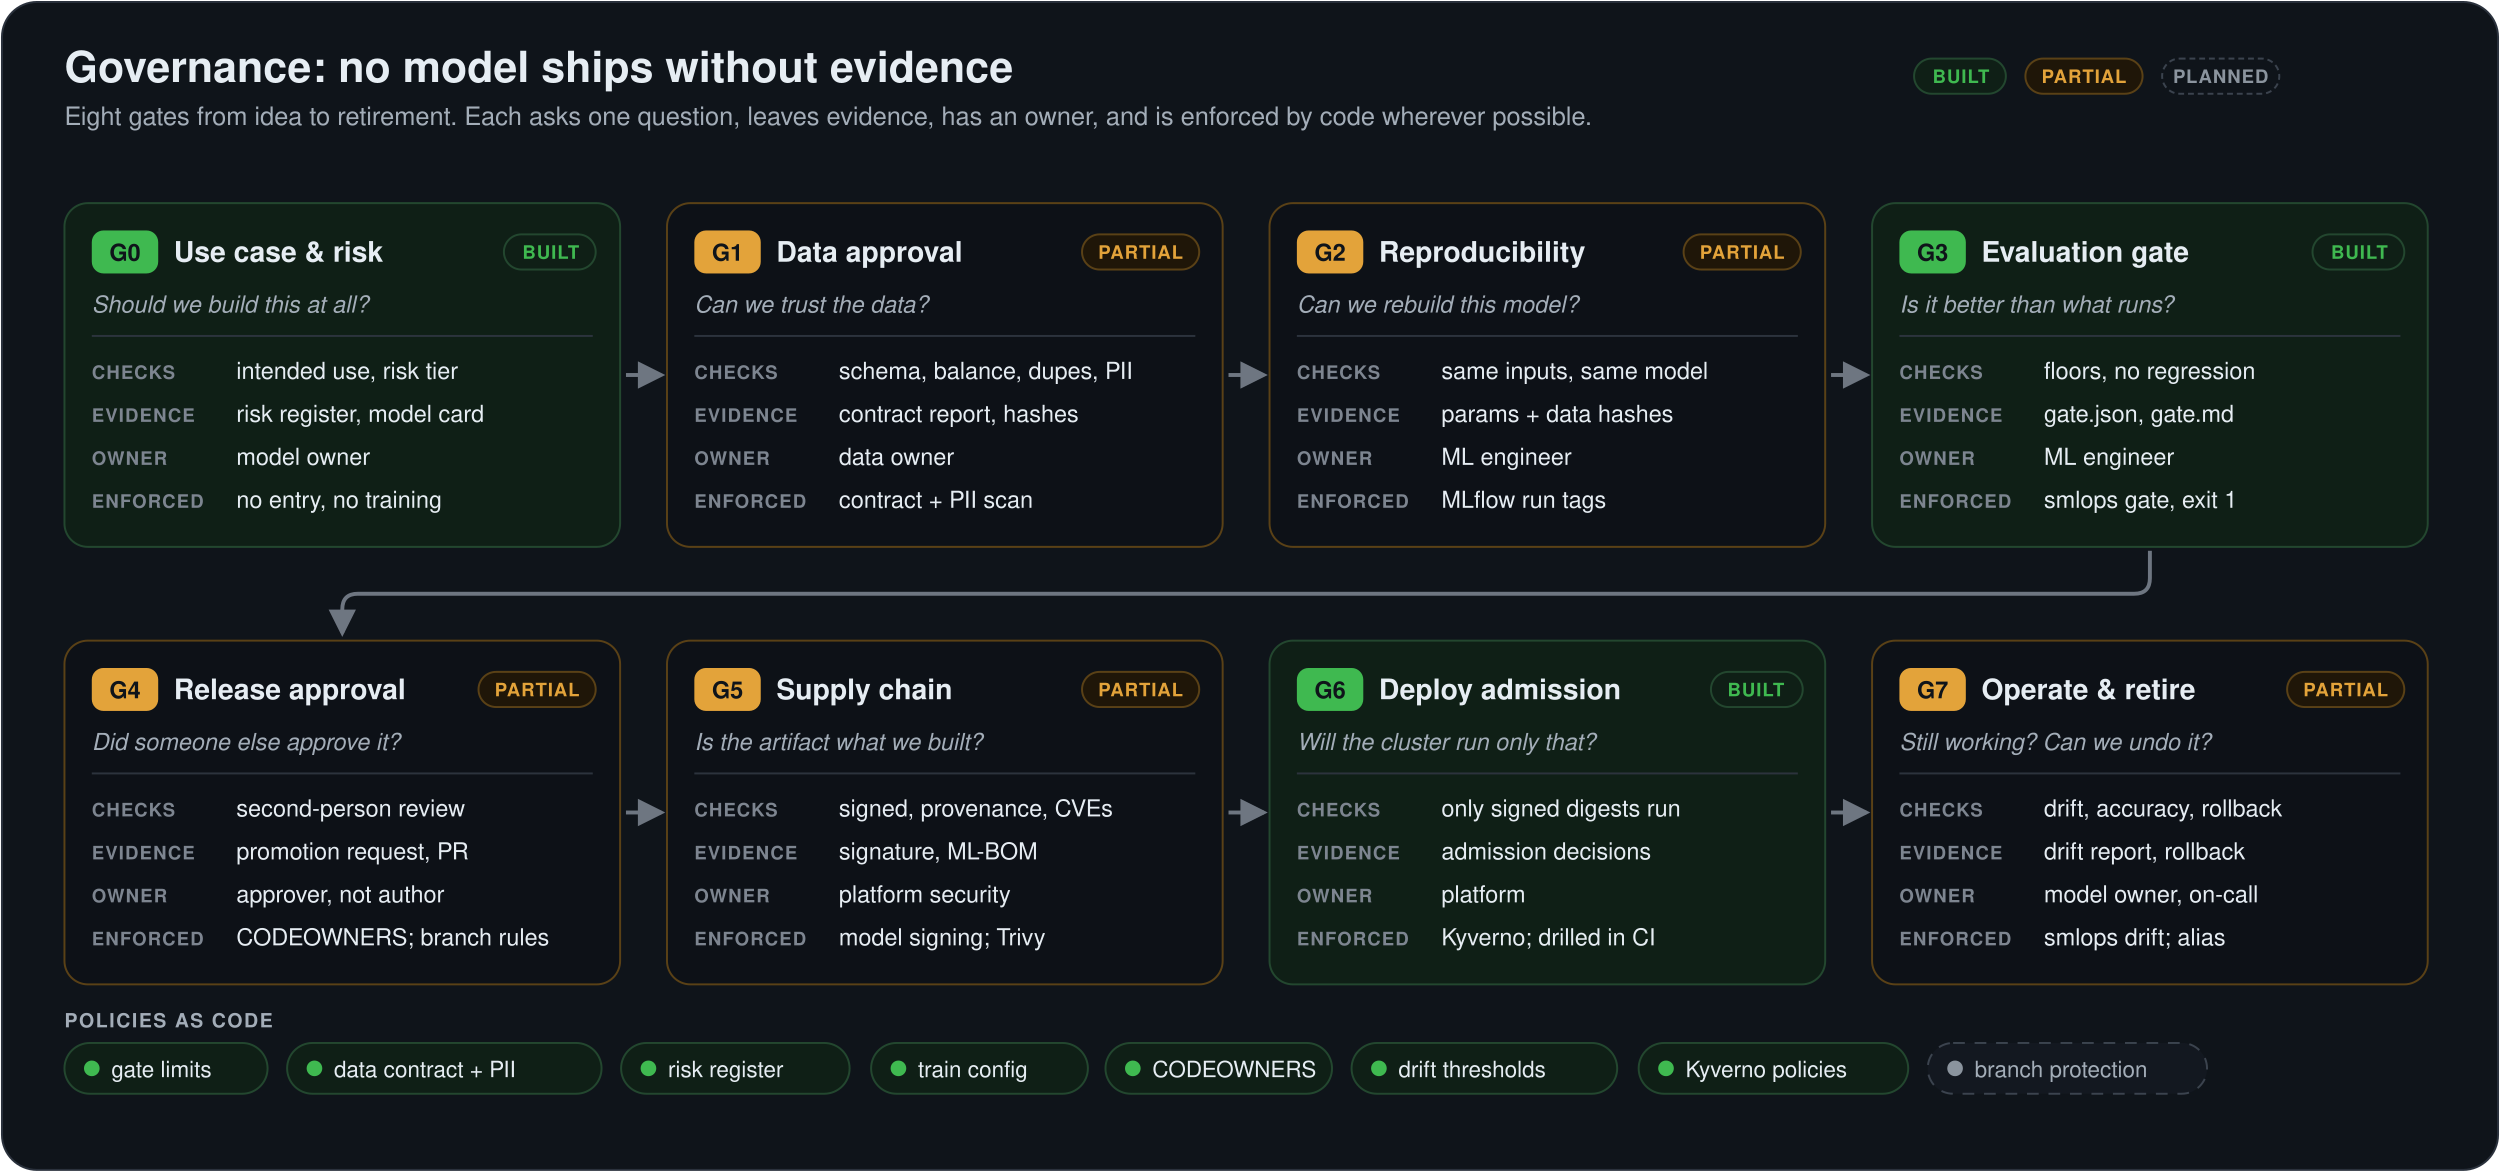
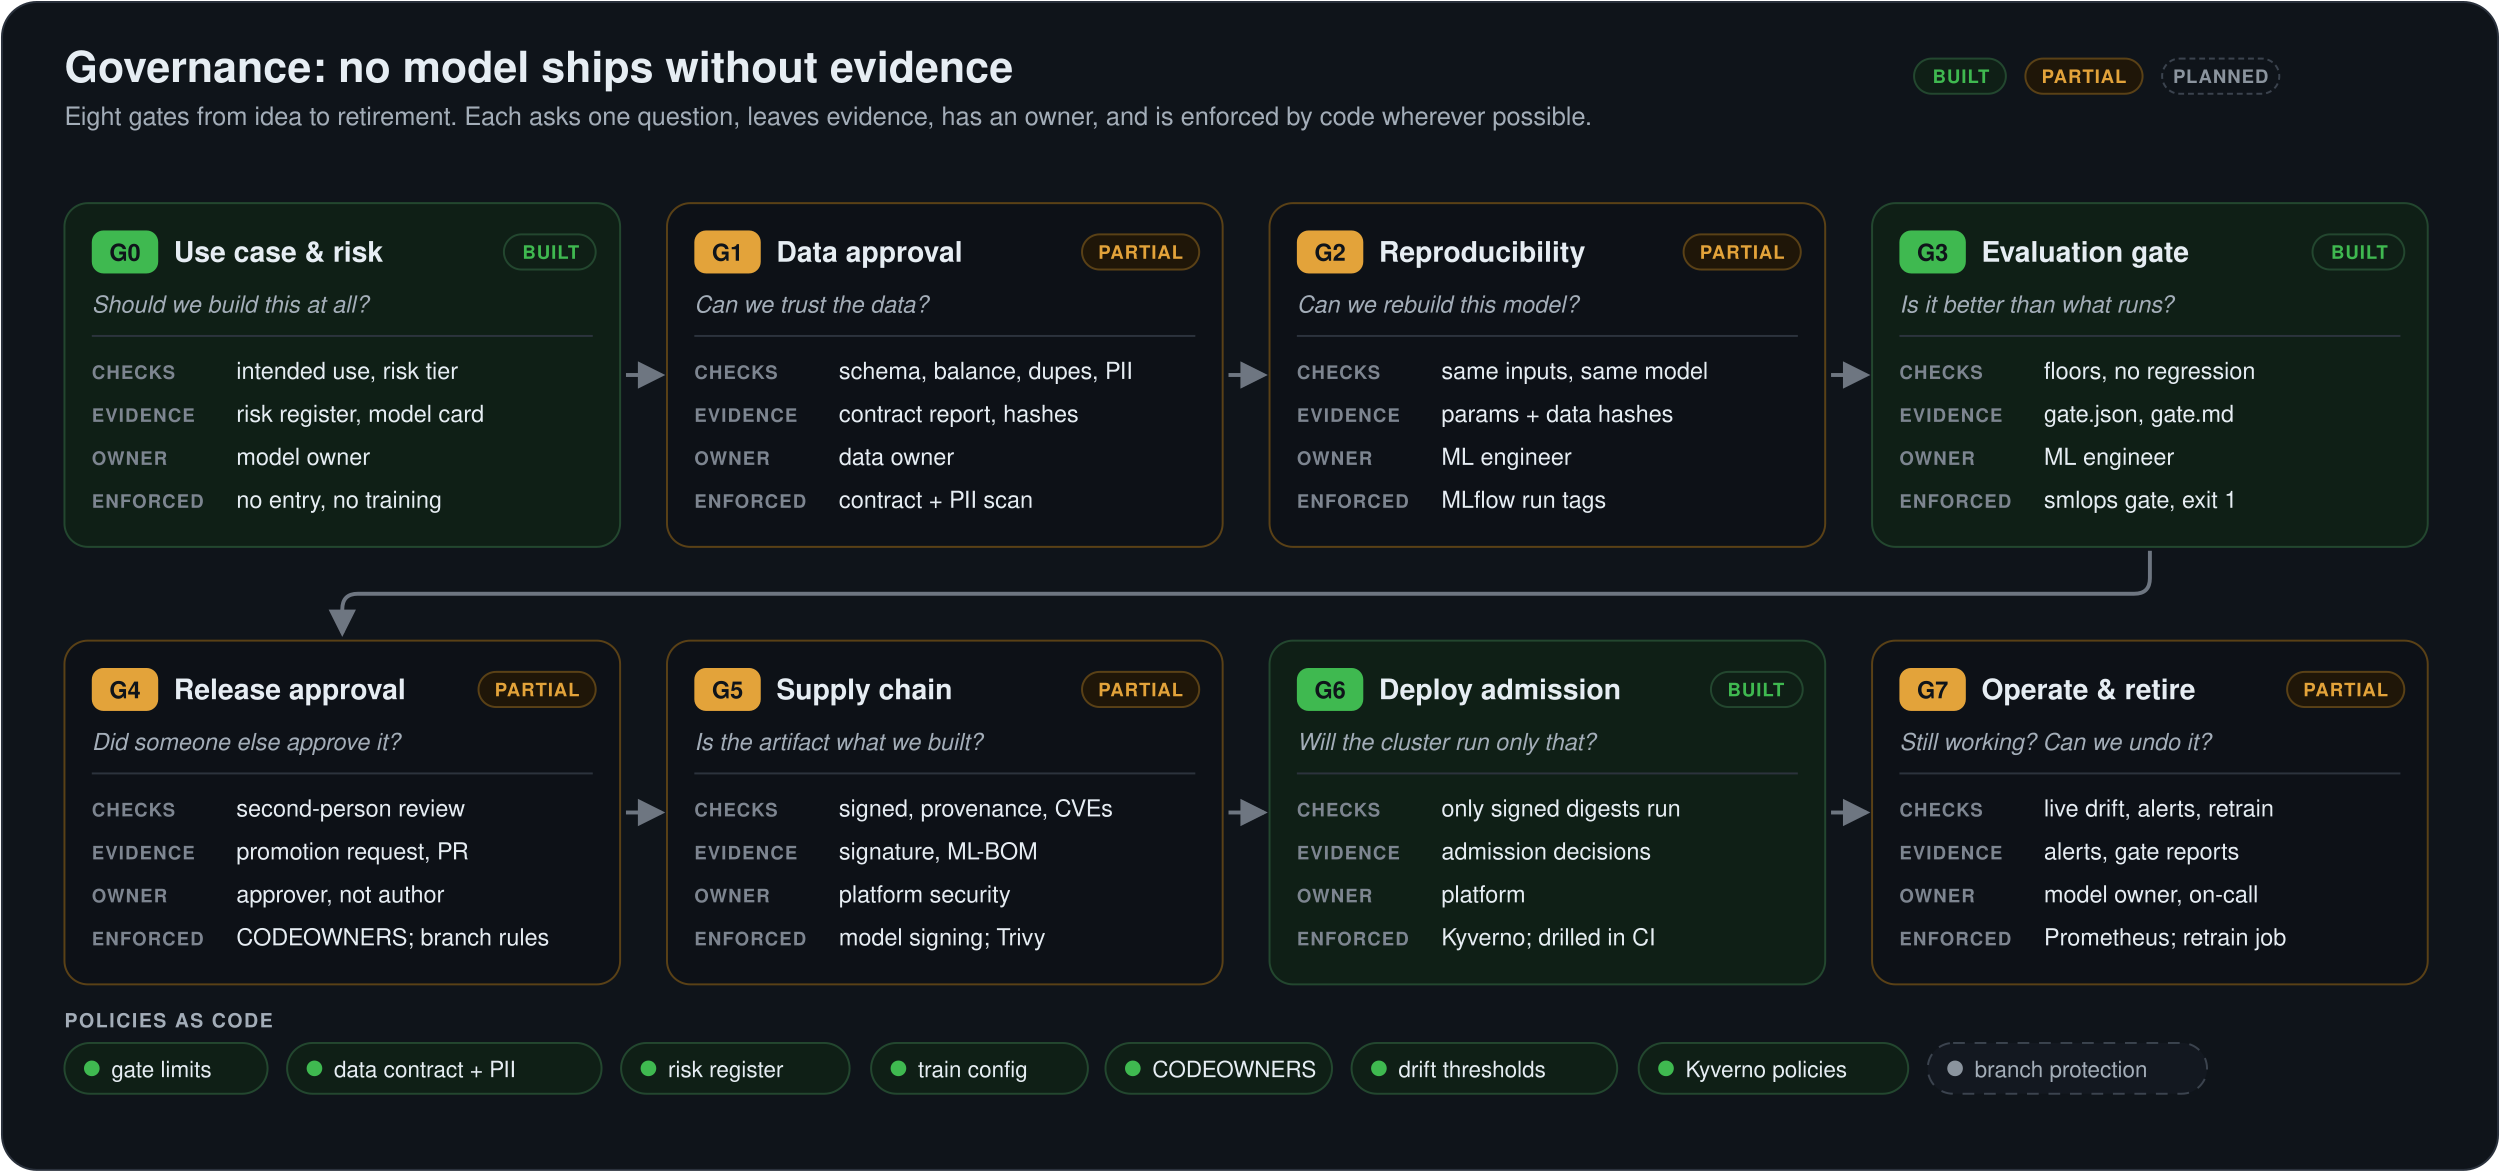
<svg xmlns="http://www.w3.org/2000/svg" width="1280" height="600" viewBox="0 0 1280 600" role="img" aria-labelledby="title desc" font-family="-apple-system, BlinkMacSystemFont, 'Segoe UI', Helvetica, Arial, sans-serif">
  <defs>
    <marker id="arrow" viewBox="0 0 10 10" refX="8.5" refY="5" markerWidth="7" markerHeight="7" orient="auto-start-reverse">
      <path d="M0 0 L10 5 L0 10 z" fill="#6e7681" />
    </marker>
  </defs>
  <rect x="1" y="1" width="1278" height="598" rx="18" fill="#0f141a" stroke="#2a313c" />
  <text x="33" y="42" font-size="22" font-weight="700" fill="#e6edf3" text-anchor="start">Governance: no model ships without evidence</text>
  <text x="33" y="64" font-size="13" font-weight="400" fill="#a3adb8" text-anchor="start">Eight gates from idea to retirement. Each asks one question, leaves evidence, has an owner, and is enforced by code wherever possible.</text>
  <rect x="980" y="30" width="47" height="18" rx="9" fill="#0f1f16" stroke="#23472f" />
  <text x="1004" y="42.5" font-size="9.5" font-weight="700" fill="#3fb950" text-anchor="middle" letter-spacing="0.5">BUILT</text>
  <rect x="1037" y="30" width="60" height="18" rx="9" fill="#1f1608" stroke="#5a4116" />
  <text x="1067" y="42.5" font-size="9.5" font-weight="700" fill="#e3a33a" text-anchor="middle" letter-spacing="0.5">PARTIAL</text>
  <rect x="1107" y="30" width="60" height="18" rx="9" fill="#0f141a" stroke="#3b434e" stroke-dasharray="3 2" />
  <text x="1137" y="42.5" font-size="9.5" font-weight="700" fill="#8b949e" text-anchor="middle" letter-spacing="0.5">PLANNED</text>
  <rect x="33" y="104" width="284.5" height="176" rx="12" fill="#0f1f16" stroke="#23472f" />
  <rect x="47" y="118" width="34" height="22" rx="6" fill="#3fb950" />
  <text x="64" y="133.5" font-size="12" font-weight="700" fill="#0f141a" text-anchor="middle">G0</text>
  <text x="89" y="134" font-size="14.5" font-weight="700" fill="#e6edf3" text-anchor="start">Use case &amp; risk</text>
  <rect x="258" y="120" width="47" height="18" rx="9" fill="#0f1f16" stroke="#23472f" />
  <text x="282" y="132.5" font-size="9.5" font-weight="700" fill="#3fb950" text-anchor="middle" letter-spacing="0.5">BUILT</text>
  <text x="47" y="160" font-size="12" font-weight="500" fill="#a3adb8" text-anchor="start" font-style="italic">Should we build this at all?</text>
  <line x1="47" y1="172" x2="303.5" y2="172" stroke="#2c333d" />
  <text x="47" y="194" font-size="9.5" font-weight="700" fill="#7d8590" text-anchor="start" letter-spacing="0.6">CHECKS</text>
  <text x="121" y="194" font-size="12" font-weight="500" fill="#e6edf3" text-anchor="start">intended use, risk tier</text>
  <text x="47" y="216" font-size="9.5" font-weight="700" fill="#7d8590" text-anchor="start" letter-spacing="0.6">EVIDENCE</text>
  <text x="121" y="216" font-size="12" font-weight="500" fill="#e6edf3" text-anchor="start">risk register, model card</text>
  <text x="47" y="238" font-size="9.5" font-weight="700" fill="#7d8590" text-anchor="start" letter-spacing="0.6">OWNER</text>
  <text x="121" y="238" font-size="12" font-weight="500" fill="#e6edf3" text-anchor="start">model owner</text>
  <text x="47" y="260" font-size="9.5" font-weight="700" fill="#7d8590" text-anchor="start" letter-spacing="0.6">ENFORCED</text>
  <text x="121" y="260" font-size="12" font-weight="500" fill="#e6edf3" text-anchor="start">no entry, no training</text>
  <rect x="341.5" y="104" width="284.5" height="176" rx="12" fill="#0d1117" stroke="#5a4116" />
  <rect x="355.5" y="118" width="34" height="22" rx="6" fill="#e3a33a" />
  <text x="372.5" y="133.5" font-size="12" font-weight="700" fill="#0f141a" text-anchor="middle">G1</text>
  <text x="397.5" y="134" font-size="14.5" font-weight="700" fill="#e6edf3" text-anchor="start">Data approval</text>
  <rect x="554" y="120" width="60" height="18" rx="9" fill="#1f1608" stroke="#5a4116" />
  <text x="584" y="132.5" font-size="9.5" font-weight="700" fill="#e3a33a" text-anchor="middle" letter-spacing="0.5">PARTIAL</text>
  <text x="355.5" y="160" font-size="12" font-weight="500" fill="#a3adb8" text-anchor="start" font-style="italic">Can we trust the data?</text>
  <line x1="355.5" y1="172" x2="612" y2="172" stroke="#2c333d" />
  <text x="355.5" y="194" font-size="9.5" font-weight="700" fill="#7d8590" text-anchor="start" letter-spacing="0.6">CHECKS</text>
  <text x="429.5" y="194" font-size="12" font-weight="500" fill="#e6edf3" text-anchor="start">schema, balance, dupes, PII</text>
  <text x="355.5" y="216" font-size="9.5" font-weight="700" fill="#7d8590" text-anchor="start" letter-spacing="0.6">EVIDENCE</text>
  <text x="429.5" y="216" font-size="12" font-weight="500" fill="#e6edf3" text-anchor="start">contract report, hashes</text>
  <text x="355.5" y="238" font-size="9.5" font-weight="700" fill="#7d8590" text-anchor="start" letter-spacing="0.6">OWNER</text>
  <text x="429.5" y="238" font-size="12" font-weight="500" fill="#e6edf3" text-anchor="start">data owner</text>
  <text x="355.5" y="260" font-size="9.5" font-weight="700" fill="#7d8590" text-anchor="start" letter-spacing="0.6">ENFORCED</text>
  <text x="429.5" y="260" font-size="12" font-weight="500" fill="#e6edf3" text-anchor="start">contract + PII scan</text>
  <rect x="650" y="104" width="284.5" height="176" rx="12" fill="#0d1117" stroke="#5a4116" />
  <rect x="664" y="118" width="34" height="22" rx="6" fill="#e3a33a" />
  <text x="681" y="133.5" font-size="12" font-weight="700" fill="#0f141a" text-anchor="middle">G2</text>
  <text x="706" y="134" font-size="14.5" font-weight="700" fill="#e6edf3" text-anchor="start">Reproducibility</text>
  <rect x="862" y="120" width="60" height="18" rx="9" fill="#1f1608" stroke="#5a4116" />
  <text x="892" y="132.5" font-size="9.5" font-weight="700" fill="#e3a33a" text-anchor="middle" letter-spacing="0.5">PARTIAL</text>
  <text x="664" y="160" font-size="12" font-weight="500" fill="#a3adb8" text-anchor="start" font-style="italic">Can we rebuild this model?</text>
  <line x1="664" y1="172" x2="920.5" y2="172" stroke="#2c333d" />
  <text x="664" y="194" font-size="9.5" font-weight="700" fill="#7d8590" text-anchor="start" letter-spacing="0.6">CHECKS</text>
  <text x="738" y="194" font-size="12" font-weight="500" fill="#e6edf3" text-anchor="start">same inputs, same model</text>
  <text x="664" y="216" font-size="9.5" font-weight="700" fill="#7d8590" text-anchor="start" letter-spacing="0.6">EVIDENCE</text>
  <text x="738" y="216" font-size="12" font-weight="500" fill="#e6edf3" text-anchor="start">params + data hashes</text>
  <text x="664" y="238" font-size="9.5" font-weight="700" fill="#7d8590" text-anchor="start" letter-spacing="0.6">OWNER</text>
  <text x="738" y="238" font-size="12" font-weight="500" fill="#e6edf3" text-anchor="start">ML engineer</text>
  <text x="664" y="260" font-size="9.5" font-weight="700" fill="#7d8590" text-anchor="start" letter-spacing="0.6">ENFORCED</text>
  <text x="738" y="260" font-size="12" font-weight="500" fill="#e6edf3" text-anchor="start">MLflow run tags</text>
  <rect x="958.5" y="104" width="284.5" height="176" rx="12" fill="#0f1f16" stroke="#23472f" />
  <rect x="972.5" y="118" width="34" height="22" rx="6" fill="#3fb950" />
  <text x="989.5" y="133.5" font-size="12" font-weight="700" fill="#0f141a" text-anchor="middle">G3</text>
  <text x="1014.5" y="134" font-size="14.5" font-weight="700" fill="#e6edf3" text-anchor="start">Evaluation gate</text>
  <rect x="1184" y="120" width="47" height="18" rx="9" fill="#0f1f16" stroke="#23472f" />
  <text x="1208" y="132.5" font-size="9.5" font-weight="700" fill="#3fb950" text-anchor="middle" letter-spacing="0.5">BUILT</text>
  <text x="972.5" y="160" font-size="12" font-weight="500" fill="#a3adb8" text-anchor="start" font-style="italic">Is it better than what runs?</text>
  <line x1="972.5" y1="172" x2="1229" y2="172" stroke="#2c333d" />
  <text x="972.5" y="194" font-size="9.5" font-weight="700" fill="#7d8590" text-anchor="start" letter-spacing="0.6">CHECKS</text>
  <text x="1046.5" y="194" font-size="12" font-weight="500" fill="#e6edf3" text-anchor="start">floors, no regression</text>
  <text x="972.5" y="216" font-size="9.5" font-weight="700" fill="#7d8590" text-anchor="start" letter-spacing="0.6">EVIDENCE</text>
  <text x="1046.5" y="216" font-size="12" font-weight="500" fill="#e6edf3" text-anchor="start">gate.json, gate.md</text>
  <text x="972.5" y="238" font-size="9.5" font-weight="700" fill="#7d8590" text-anchor="start" letter-spacing="0.6">OWNER</text>
  <text x="1046.5" y="238" font-size="12" font-weight="500" fill="#e6edf3" text-anchor="start">ML engineer</text>
  <text x="972.5" y="260" font-size="9.5" font-weight="700" fill="#7d8590" text-anchor="start" letter-spacing="0.6">ENFORCED</text>
  <text x="1046.5" y="260" font-size="12" font-weight="500" fill="#e6edf3" text-anchor="start">smlops gate, exit 1</text>
  <rect x="33" y="328" width="284.5" height="176" rx="12" fill="#0d1117" stroke="#5a4116" />
  <rect x="47" y="342" width="34" height="22" rx="6" fill="#e3a33a" />
  <text x="64" y="357.5" font-size="12" font-weight="700" fill="#0f141a" text-anchor="middle">G4</text>
  <text x="89" y="358" font-size="14.5" font-weight="700" fill="#e6edf3" text-anchor="start">Release approval</text>
  <rect x="245" y="344" width="60" height="18" rx="9" fill="#1f1608" stroke="#5a4116" />
  <text x="275" y="356.5" font-size="9.5" font-weight="700" fill="#e3a33a" text-anchor="middle" letter-spacing="0.5">PARTIAL</text>
  <text x="47" y="384" font-size="12" font-weight="500" fill="#a3adb8" text-anchor="start" font-style="italic">Did someone else approve it?</text>
  <line x1="47" y1="396" x2="303.5" y2="396" stroke="#2c333d" />
  <text x="47" y="418" font-size="9.5" font-weight="700" fill="#7d8590" text-anchor="start" letter-spacing="0.6">CHECKS</text>
  <text x="121" y="418" font-size="12" font-weight="500" fill="#e6edf3" text-anchor="start">second-person review</text>
  <text x="47" y="440" font-size="9.5" font-weight="700" fill="#7d8590" text-anchor="start" letter-spacing="0.6">EVIDENCE</text>
  <text x="121" y="440" font-size="12" font-weight="500" fill="#e6edf3" text-anchor="start">promotion request, PR</text>
  <text x="47" y="462" font-size="9.5" font-weight="700" fill="#7d8590" text-anchor="start" letter-spacing="0.6">OWNER</text>
  <text x="121" y="462" font-size="12" font-weight="500" fill="#e6edf3" text-anchor="start">approver, not author</text>
  <text x="47" y="484" font-size="9.5" font-weight="700" fill="#7d8590" text-anchor="start" letter-spacing="0.6">ENFORCED</text>
  <text x="121" y="484" font-size="12" font-weight="500" fill="#e6edf3" text-anchor="start">CODEOWNERS; branch rules</text>
  <rect x="341.5" y="328" width="284.5" height="176" rx="12" fill="#0d1117" stroke="#5a4116" />
  <rect x="355.5" y="342" width="34" height="22" rx="6" fill="#e3a33a" />
  <text x="372.5" y="357.5" font-size="12" font-weight="700" fill="#0f141a" text-anchor="middle">G5</text>
  <text x="397.5" y="358" font-size="14.5" font-weight="700" fill="#e6edf3" text-anchor="start">Supply chain</text>
  <rect x="554" y="344" width="60" height="18" rx="9" fill="#1f1608" stroke="#5a4116" />
  <text x="584" y="356.5" font-size="9.5" font-weight="700" fill="#e3a33a" text-anchor="middle" letter-spacing="0.5">PARTIAL</text>
  <text x="355.5" y="384" font-size="12" font-weight="500" fill="#a3adb8" text-anchor="start" font-style="italic">Is the artifact what we built?</text>
  <line x1="355.5" y1="396" x2="612" y2="396" stroke="#2c333d" />
  <text x="355.5" y="418" font-size="9.5" font-weight="700" fill="#7d8590" text-anchor="start" letter-spacing="0.6">CHECKS</text>
  <text x="429.5" y="418" font-size="12" font-weight="500" fill="#e6edf3" text-anchor="start">signed, provenance, CVEs</text>
  <text x="355.5" y="440" font-size="9.5" font-weight="700" fill="#7d8590" text-anchor="start" letter-spacing="0.6">EVIDENCE</text>
  <text x="429.5" y="440" font-size="12" font-weight="500" fill="#e6edf3" text-anchor="start">signature, ML-BOM</text>
  <text x="355.5" y="462" font-size="9.5" font-weight="700" fill="#7d8590" text-anchor="start" letter-spacing="0.6">OWNER</text>
  <text x="429.5" y="462" font-size="12" font-weight="500" fill="#e6edf3" text-anchor="start">platform security</text>
  <text x="355.5" y="484" font-size="9.5" font-weight="700" fill="#7d8590" text-anchor="start" letter-spacing="0.6">ENFORCED</text>
  <text x="429.5" y="484" font-size="12" font-weight="500" fill="#e6edf3" text-anchor="start">model signing; Trivy</text>
  <rect x="650" y="328" width="284.5" height="176" rx="12" fill="#0f1f16" stroke="#23472f" />
  <rect x="664" y="342" width="34" height="22" rx="6" fill="#3fb950" />
  <text x="681" y="357.5" font-size="12" font-weight="700" fill="#0f141a" text-anchor="middle">G6</text>
  <text x="706" y="358" font-size="14.5" font-weight="700" fill="#e6edf3" text-anchor="start">Deploy admission</text>
  <rect x="876" y="344" width="47" height="18" rx="9" fill="#0f1f16" stroke="#23472f" />
  <text x="899" y="356.5" font-size="9.5" font-weight="700" fill="#3fb950" text-anchor="middle" letter-spacing="0.5">BUILT</text>
  <text x="664" y="384" font-size="12" font-weight="500" fill="#a3adb8" text-anchor="start" font-style="italic">Will the cluster run only that?</text>
  <line x1="664" y1="396" x2="920.5" y2="396" stroke="#2c333d" />
  <text x="664" y="418" font-size="9.5" font-weight="700" fill="#7d8590" text-anchor="start" letter-spacing="0.6">CHECKS</text>
  <text x="738" y="418" font-size="12" font-weight="500" fill="#e6edf3" text-anchor="start">only signed digests run</text>
  <text x="664" y="440" font-size="9.5" font-weight="700" fill="#7d8590" text-anchor="start" letter-spacing="0.6">EVIDENCE</text>
  <text x="738" y="440" font-size="12" font-weight="500" fill="#e6edf3" text-anchor="start">admission decisions</text>
  <text x="664" y="462" font-size="9.5" font-weight="700" fill="#7d8590" text-anchor="start" letter-spacing="0.6">OWNER</text>
  <text x="738" y="462" font-size="12" font-weight="500" fill="#e6edf3" text-anchor="start">platform</text>
  <text x="664" y="484" font-size="9.5" font-weight="700" fill="#7d8590" text-anchor="start" letter-spacing="0.6">ENFORCED</text>
  <text x="738" y="484" font-size="12" font-weight="500" fill="#e6edf3" text-anchor="start">Kyverno; drilled in CI</text>
  <rect x="958.5" y="328" width="284.5" height="176" rx="12" fill="#0d1117" stroke="#5a4116" />
  <rect x="972.5" y="342" width="34" height="22" rx="6" fill="#e3a33a" />
  <text x="989.5" y="357.5" font-size="12" font-weight="700" fill="#0f141a" text-anchor="middle">G7</text>
  <text x="1014.5" y="358" font-size="14.5" font-weight="700" fill="#e6edf3" text-anchor="start">Operate &amp; retire</text>
  <rect x="1171" y="344" width="60" height="18" rx="9" fill="#1f1608" stroke="#5a4116" />
  <text x="1201" y="356.5" font-size="9.5" font-weight="700" fill="#e3a33a" text-anchor="middle" letter-spacing="0.5">PARTIAL</text>
  <text x="972.5" y="384" font-size="12" font-weight="500" fill="#a3adb8" text-anchor="start" font-style="italic">Still working? Can we undo it?</text>
  <line x1="972.5" y1="396" x2="1229" y2="396" stroke="#2c333d" />
  <text x="972.5" y="418" font-size="9.5" font-weight="700" fill="#7d8590" text-anchor="start" letter-spacing="0.6">CHECKS</text>
-   <text x="1046.5" y="418" font-size="12" font-weight="500" fill="#e6edf3" text-anchor="start">drift, accuracy, rollback</text>
+   <text x="1046.5" y="418" font-size="12" font-weight="500" fill="#e6edf3" text-anchor="start">live drift, alerts, retrain</text>
  <text x="972.5" y="440" font-size="9.5" font-weight="700" fill="#7d8590" text-anchor="start" letter-spacing="0.6">EVIDENCE</text>
-   <text x="1046.5" y="440" font-size="12" font-weight="500" fill="#e6edf3" text-anchor="start">drift report, rollback</text>
+   <text x="1046.5" y="440" font-size="12" font-weight="500" fill="#e6edf3" text-anchor="start">alerts, gate reports</text>
  <text x="972.5" y="462" font-size="9.5" font-weight="700" fill="#7d8590" text-anchor="start" letter-spacing="0.6">OWNER</text>
  <text x="1046.5" y="462" font-size="12" font-weight="500" fill="#e6edf3" text-anchor="start">model owner, on-call</text>
  <text x="972.5" y="484" font-size="9.5" font-weight="700" fill="#7d8590" text-anchor="start" letter-spacing="0.6">ENFORCED</text>
-   <text x="1046.5" y="484" font-size="12" font-weight="500" fill="#e6edf3" text-anchor="start">smlops drift; alias</text>
+   <text x="1046.5" y="484" font-size="12" font-weight="500" fill="#e6edf3" text-anchor="start">Prometheus; retrain job</text>
  <line x1="320.5" y1="192.0" x2="338.5" y2="192.0" stroke="#6e7681" stroke-width="2" marker-end="url(#arrow)" />
  <line x1="629" y1="192.0" x2="647" y2="192.0" stroke="#6e7681" stroke-width="2" marker-end="url(#arrow)" />
  <line x1="937.5" y1="192.0" x2="955.5" y2="192.0" stroke="#6e7681" stroke-width="2" marker-end="url(#arrow)" />
  <line x1="320.5" y1="416.0" x2="338.5" y2="416.0" stroke="#6e7681" stroke-width="2" marker-end="url(#arrow)" />
  <line x1="629" y1="416.0" x2="647" y2="416.0" stroke="#6e7681" stroke-width="2" marker-end="url(#arrow)" />
  <line x1="937.5" y1="416.0" x2="955.5" y2="416.0" stroke="#6e7681" stroke-width="2" marker-end="url(#arrow)" />
  <path d="M1100.75 282 V296 Q1100.75 304 1092.75 304 H183.25 Q175.25 304 175.25 312 V324" fill="none" stroke="#6e7681" stroke-width="2" marker-end="url(#arrow)" />
  <text x="33" y="526" font-size="10" font-weight="700" fill="#a3adb8" text-anchor="start" letter-spacing="0.8">POLICIES AS CODE</text>
  <rect x="33" y="534" width="104" height="26" rx="13" fill="#0f1f16" stroke="#23472f" />
  <circle cx="47" cy="547" r="4" fill="#3fb950" />
  <text x="57" y="551.5" font-size="11.5" font-weight="500" fill="#e6edf3" text-anchor="start">gate limits</text>
  <rect x="147" y="534" width="161" height="26" rx="13" fill="#0f1f16" stroke="#23472f" />
  <circle cx="161" cy="547" r="4" fill="#3fb950" />
  <text x="171" y="551.5" font-size="11.5" font-weight="500" fill="#e6edf3" text-anchor="start">data contract + PII</text>
  <rect x="318" y="534" width="117" height="26" rx="13" fill="#0f1f16" stroke="#23472f" />
  <circle cx="332" cy="547" r="4" fill="#3fb950" />
  <text x="342" y="551.5" font-size="11.5" font-weight="500" fill="#e6edf3" text-anchor="start">risk register</text>
  <rect x="446" y="534" width="111" height="26" rx="13" fill="#0f1f16" stroke="#23472f" />
  <circle cx="460" cy="547" r="4" fill="#3fb950" />
  <text x="470" y="551.5" font-size="11.5" font-weight="500" fill="#e6edf3" text-anchor="start">train config</text>
  <rect x="566" y="534" width="116" height="26" rx="13" fill="#0f1f16" stroke="#23472f" />
  <circle cx="580" cy="547" r="4" fill="#3fb950" />
  <text x="590" y="551.5" font-size="11.5" font-weight="500" fill="#e6edf3" text-anchor="start">CODEOWNERS</text>
  <rect x="692" y="534" width="136" height="26" rx="13" fill="#0f1f16" stroke="#23472f" />
  <circle cx="706" cy="547" r="4" fill="#3fb950" />
  <text x="716" y="551.5" font-size="11.5" font-weight="500" fill="#e6edf3" text-anchor="start">drift thresholds</text>
  <rect x="839" y="534" width="138" height="26" rx="13" fill="#0f1f16" stroke="#23472f" />
  <circle cx="853" cy="547" r="4" fill="#3fb950" />
  <text x="863" y="551.5" font-size="11.5" font-weight="500" fill="#e6edf3" text-anchor="start">Kyverno policies</text>
  <rect x="987" y="534" width="143" height="26" rx="13" fill="#131820" stroke="#3b434e" stroke-dasharray="6 5" />
  <circle cx="1001" cy="547" r="4" fill="#8b949e" />
  <text x="1011" y="551.5" font-size="11.5" font-weight="500" fill="#a3adb8" text-anchor="start">branch protection</text>
</svg>
